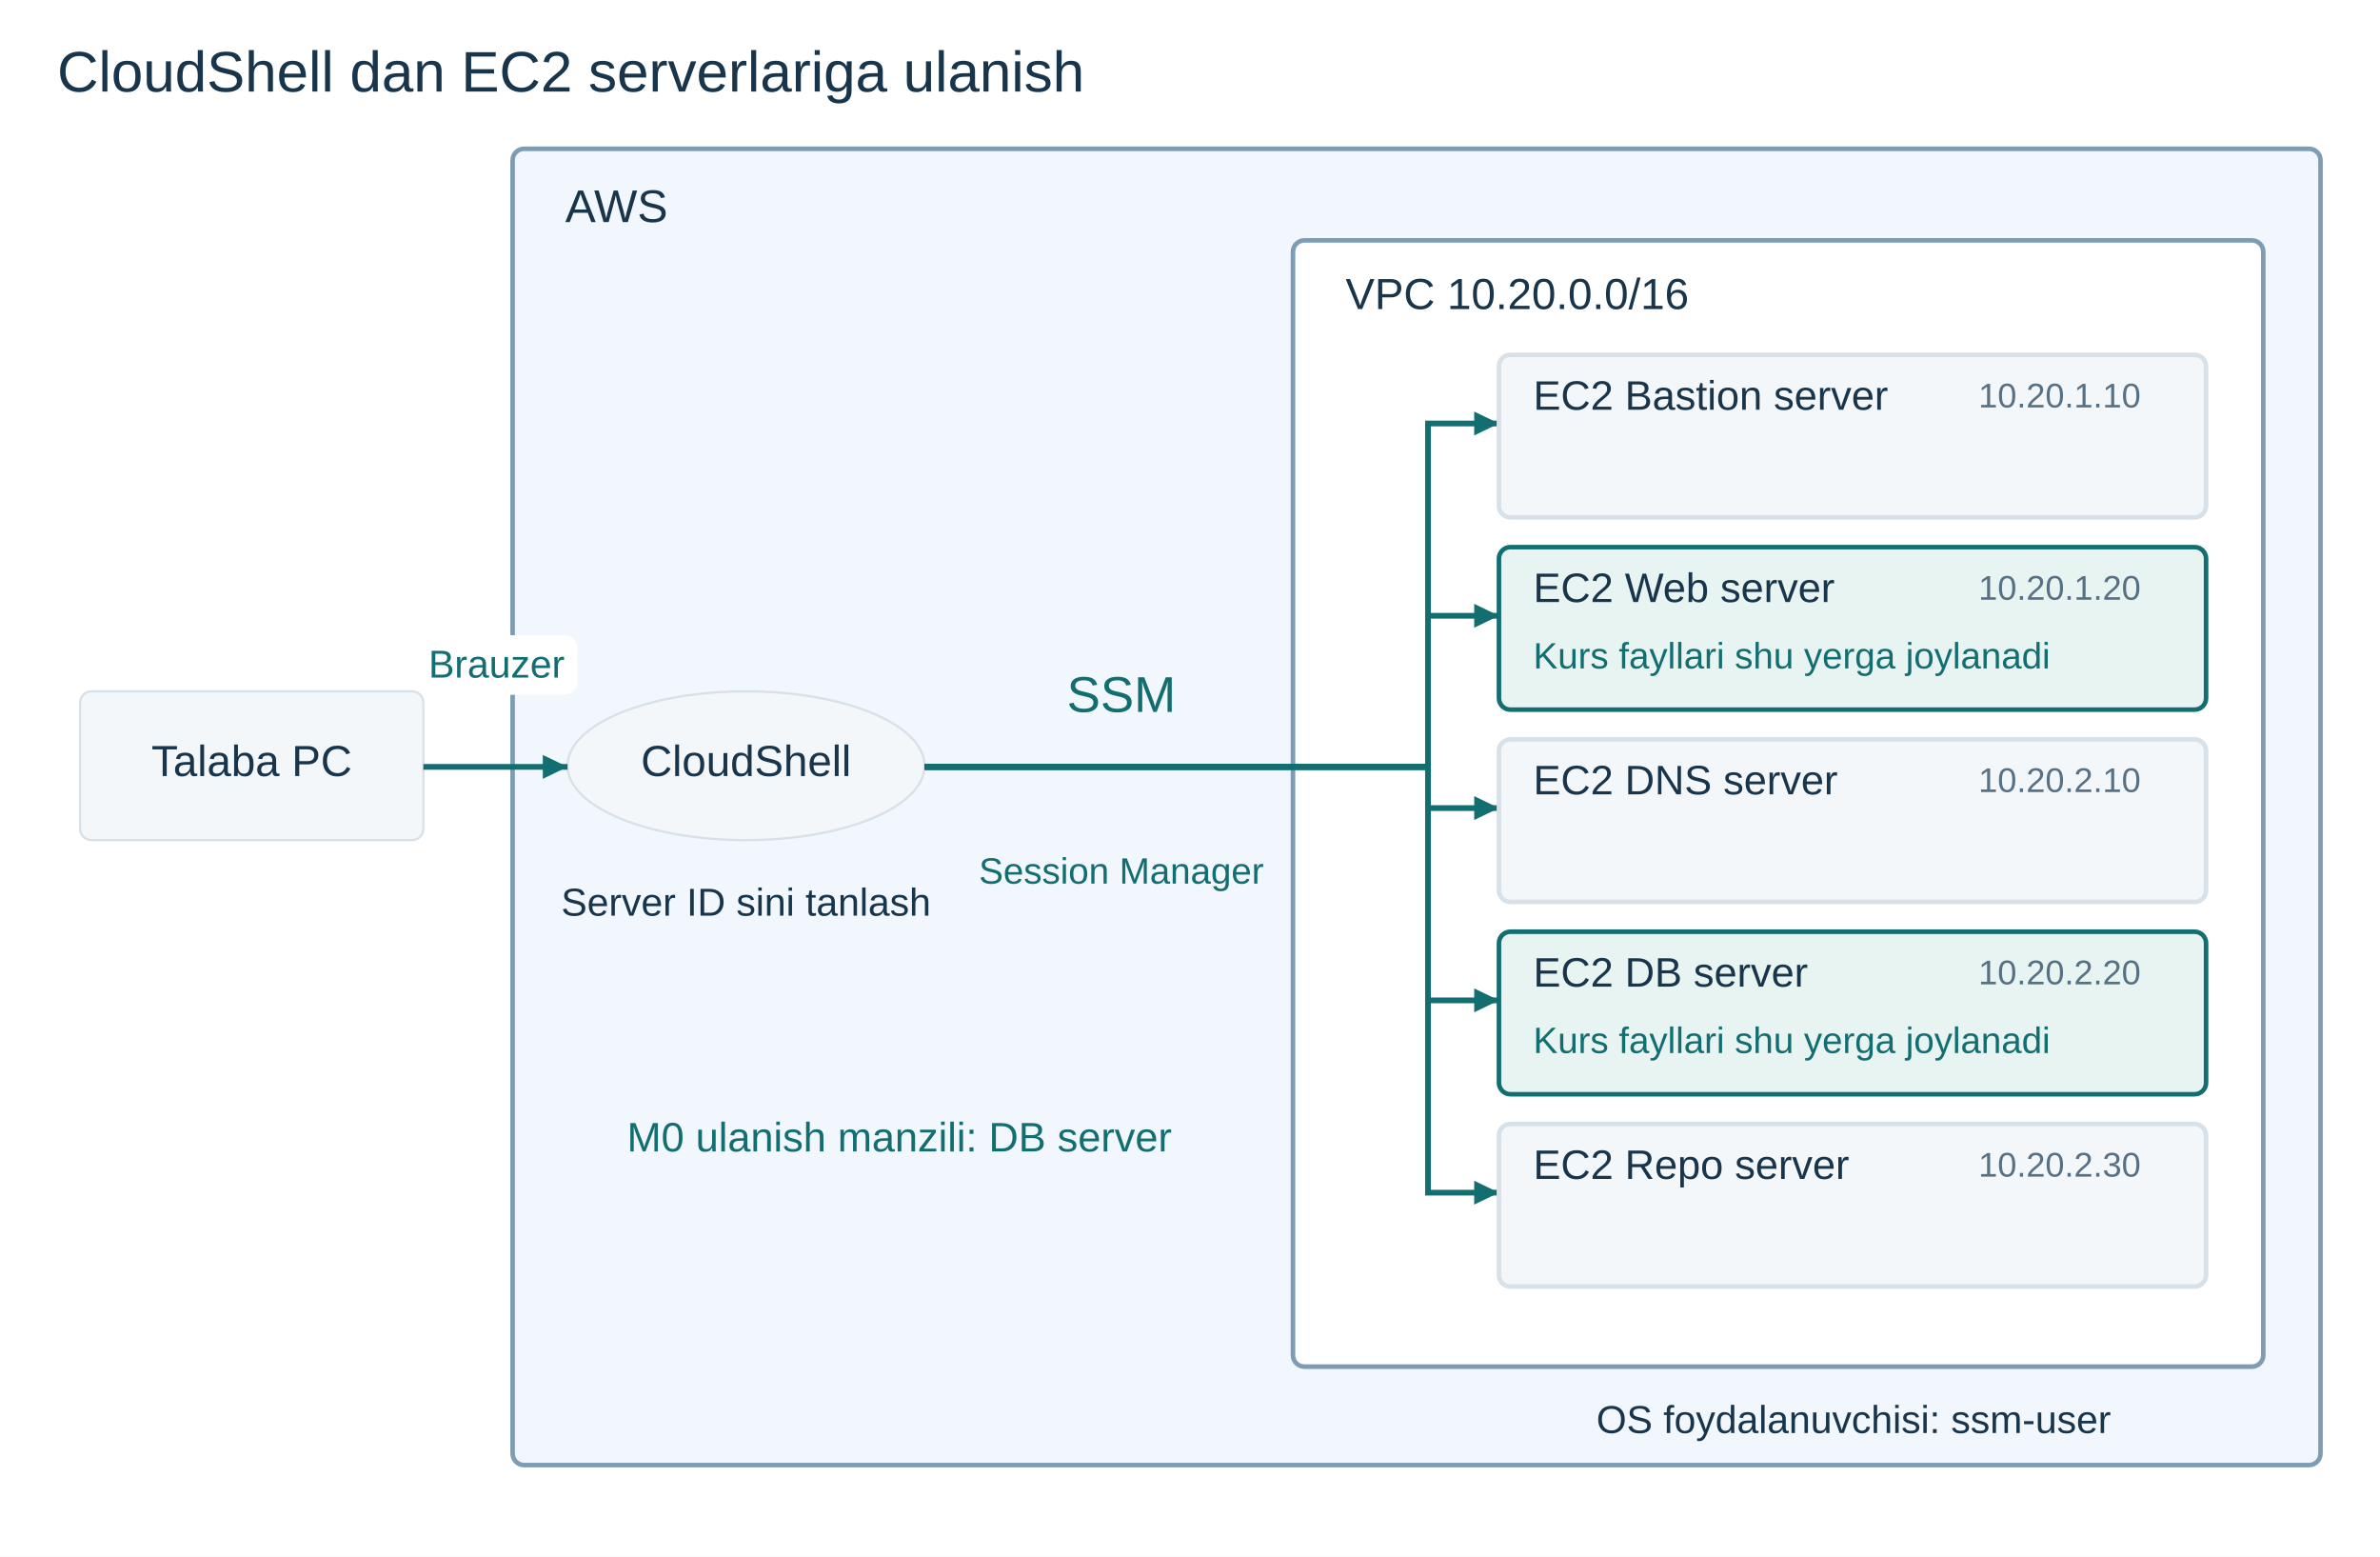
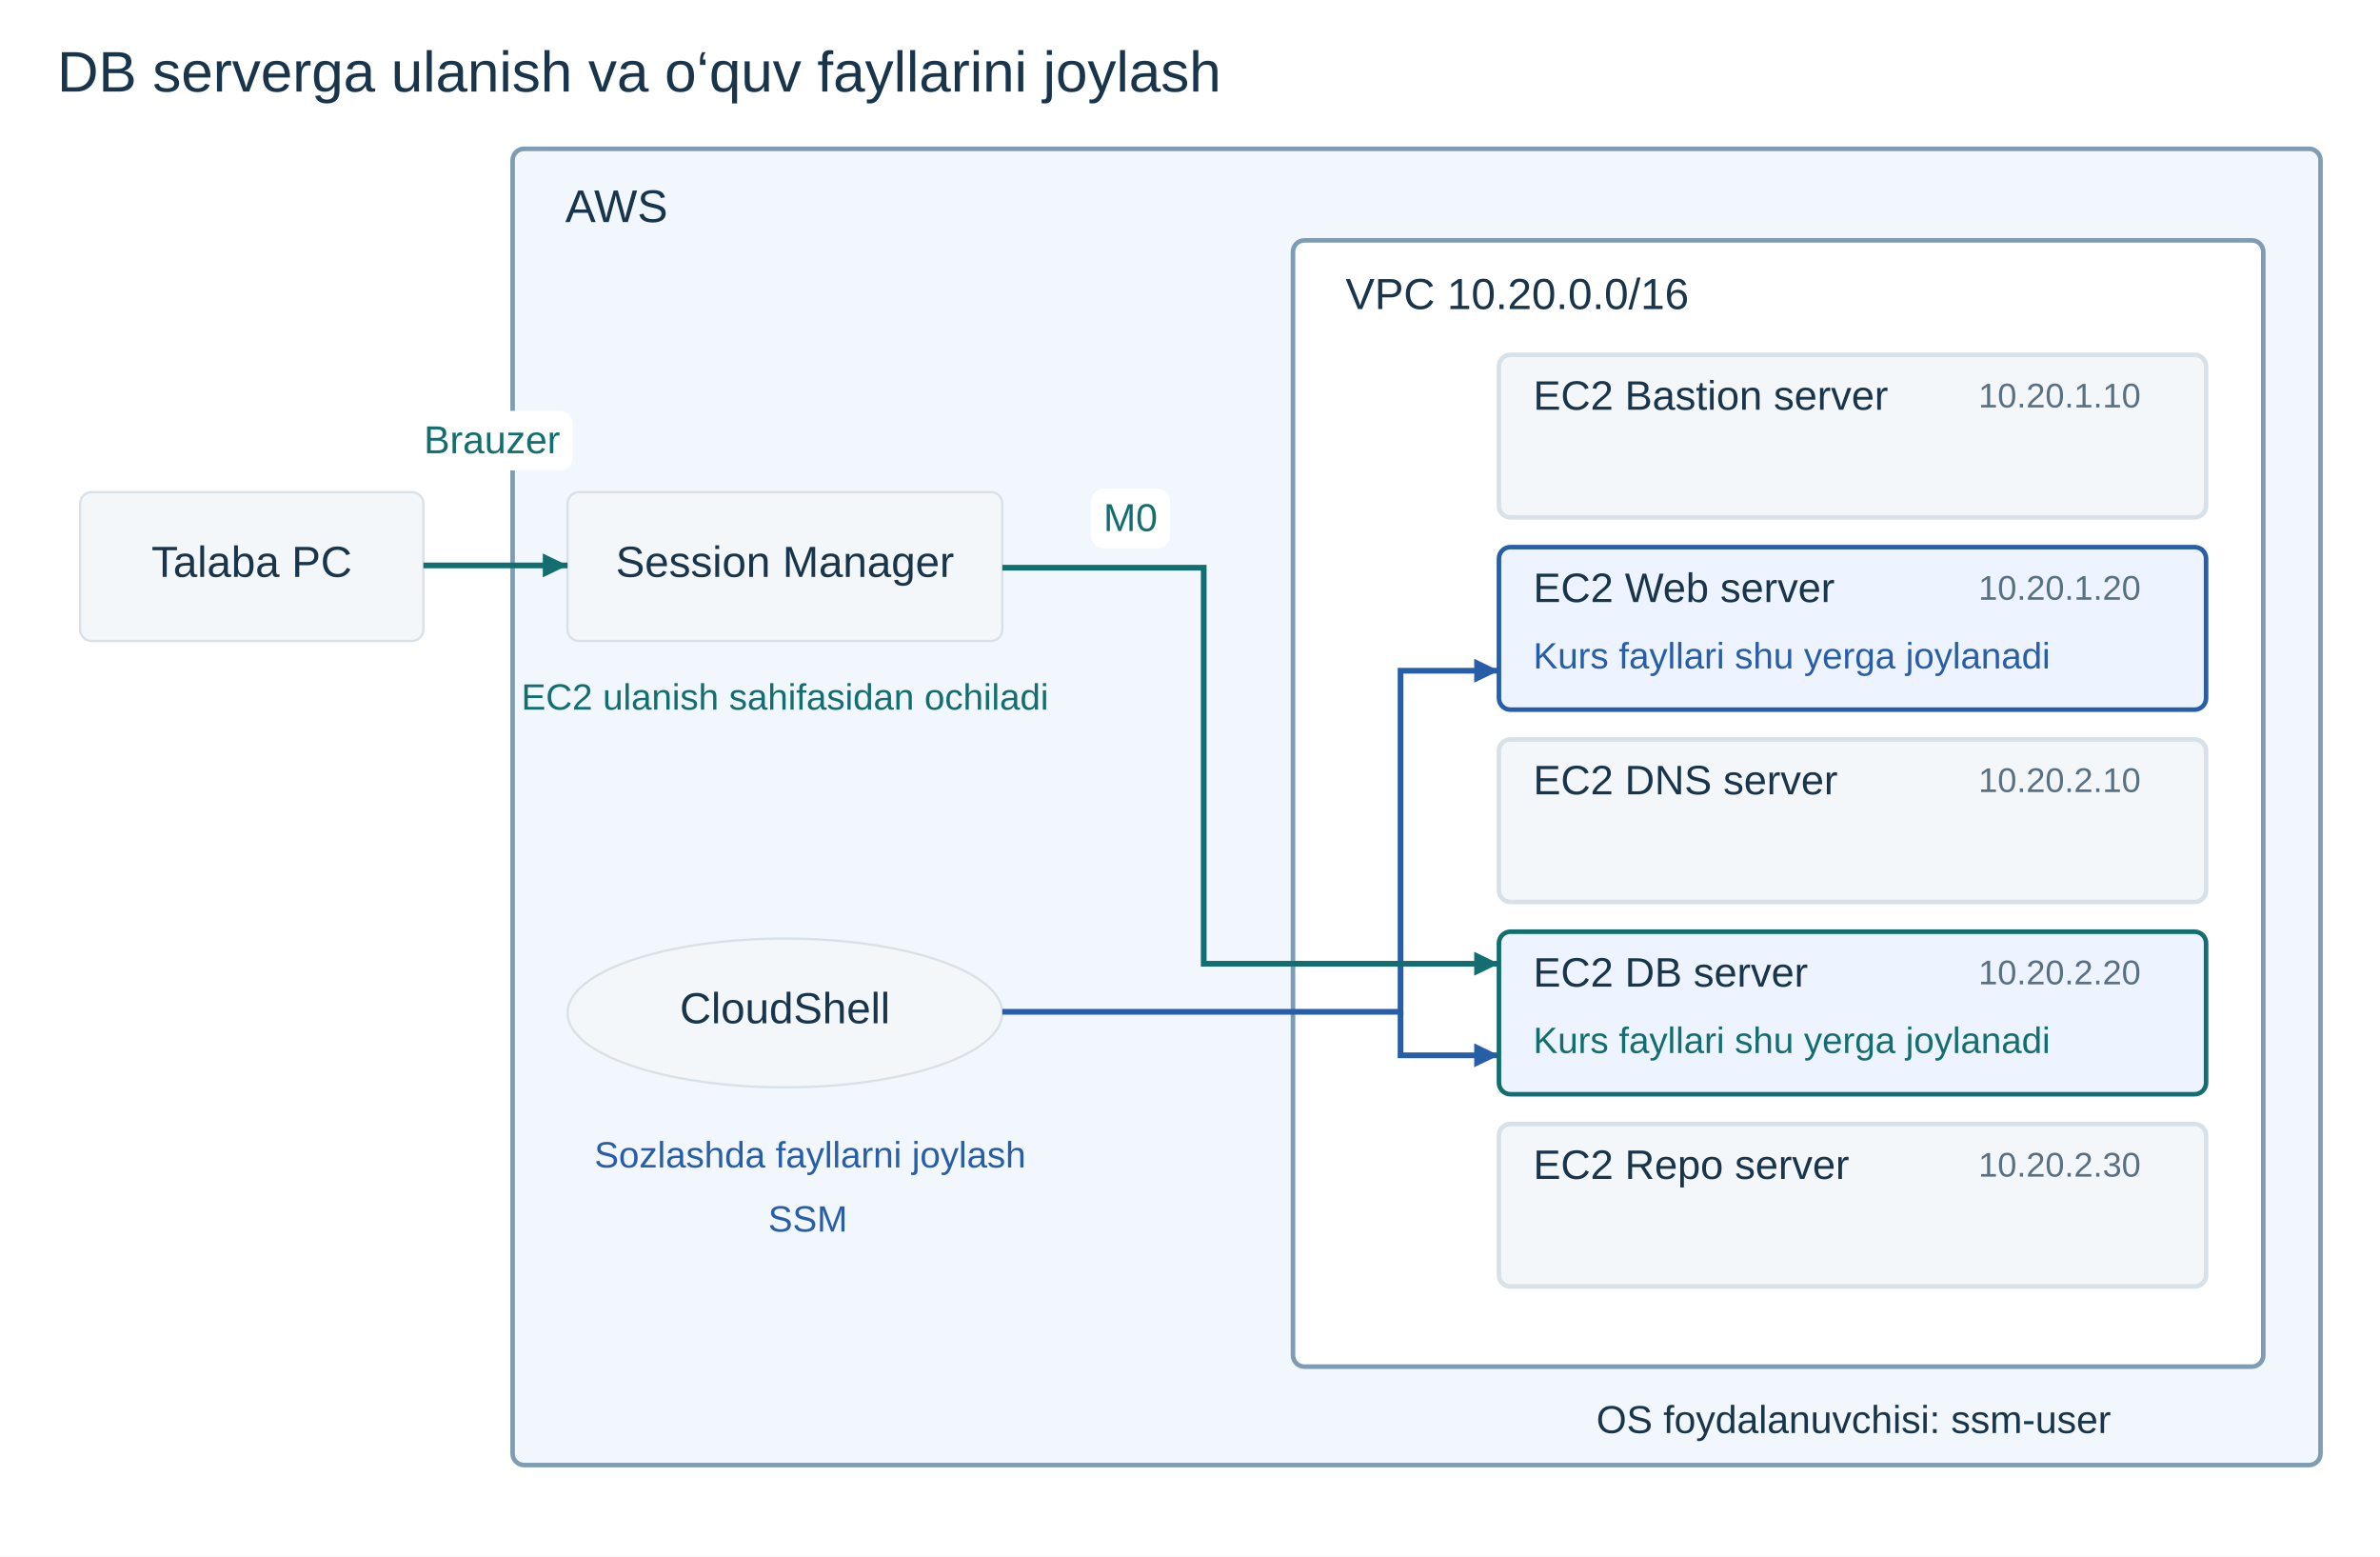
<svg xmlns="http://www.w3.org/2000/svg" width="1040" height="680" viewBox="0 0 1040 680" role="img">
  <rect width="1040" height="680" fill="white" />
-   <text x="25" y="40" font-size="25" font-family="Arial,MS Gothic,sans-serif" fill="#18354c">CloudShell dan EC2 serverlariga ulanish</text>
+   <text x="25" y="40" font-size="25" font-family="Arial,MS Gothic,sans-serif" fill="#18354c">DB serverga ulanish va o‘quv fayllarini joylash</text>
  <rect x="224" y="65" width="790" height="575" rx="5" fill="#f1f7fc" stroke="#7e9cb3" stroke-width="2" />
  <text x="247" y="97" font-size="20" font-family="Arial,MS Gothic,sans-serif" fill="#18354c">AWS</text>
  <rect x="565" y="105" width="424" height="492" rx="5" fill="white" stroke="#7e9cb3" stroke-width="2" />
  <text x="588" y="135" font-size="19" font-family="Arial,MS Gothic,sans-serif" fill="#18354c">VPC  10.20.0.0/16</text>
-   <rect x="35" y="302" width="150" height="65" rx="5" fill="#f4f7fa" stroke="#d8e1e8" stroke-width="1" />
-   <text x="110.0" y="339" font-size="19" font-family="Arial,MS Gothic,sans-serif" fill="#18354c" text-anchor="middle">Talaba PC</text>
-   <ellipse cx="326.0" cy="334.5" rx="78.0" ry="32.5" fill="#f4f7fa" stroke="#d8e1e8" stroke-width="1" />
-   <text x="326.0" y="339" font-size="19" font-family="Arial,MS Gothic,sans-serif" fill="#18354c" text-anchor="middle">CloudShell</text>
-   <polyline points="185,335 248,335" fill="none" stroke="#126e70" stroke-width="2.5" />
-   <polygon points="248.00,335.00 237.19,340.22 237.19,329.78" fill="#126e70" />
-   <rect x="182.25" y="278" width="69.5" height="25" rx="5" fill="white" stroke="white" stroke-width="1" />
-   <text x="217" y="296" font-size="17" font-family="Arial,MS Gothic,sans-serif" fill="#126e70" text-anchor="middle">Brauzer</text>
-   <text x="326" y="400" font-size="17" font-family="Arial,MS Gothic,sans-serif" fill="#18354c" text-anchor="middle">Server ID sini tanlash</text>
-   <text x="393" y="503" font-size="18" font-family="Arial,MS Gothic,sans-serif" fill="#126e70" text-anchor="middle">M0 ulanish manzili: DB server</text>
-   <text x="490" y="311" font-size="22" font-family="Arial,MS Gothic,sans-serif" fill="#126e70" text-anchor="middle">SSM</text>
-   <text x="490" y="386" font-size="16" font-family="Arial,MS Gothic,sans-serif" fill="#126e70" text-anchor="middle">Session Manager</text>
-   <polyline points="404,335 624,335 624,185 655,185" fill="none" stroke="#126e70" stroke-width="2.5" />
-   <polygon points="655.00,185.00 644.19,190.22 644.19,179.78" fill="#126e70" />
+   <rect x="35" y="215" width="150" height="65" rx="5" fill="#f4f7fa" stroke="#d8e1e8" stroke-width="1" />
+   <text x="110.0" y="252" font-size="19" font-family="Arial,MS Gothic,sans-serif" fill="#18354c" text-anchor="middle">Talaba PC</text>
+   <rect x="248" y="215" width="190" height="65" rx="5" fill="#f4f7fa" stroke="#d8e1e8" stroke-width="1" />
+   <text x="343.0" y="252" font-size="19" font-family="Arial,MS Gothic,sans-serif" fill="#18354c" text-anchor="middle">Session Manager</text>
+   <ellipse cx="343.0" cy="442.5" rx="95.0" ry="32.5" fill="#f4f7fa" stroke="#d8e1e8" stroke-width="1" />
+   <text x="343.0" y="447" font-size="19" font-family="Arial,MS Gothic,sans-serif" fill="#18354c" text-anchor="middle">CloudShell</text>
+   <polyline points="185,247 248,247" fill="none" stroke="#126e70" stroke-width="2.5" />
+   <polygon points="248.00,247.00 237.19,252.22 237.19,241.78" fill="#126e70" />
+   <rect x="180.25" y="180" width="69.5" height="25" rx="5" fill="white" stroke="white" stroke-width="1" />
+   <text x="215" y="198" font-size="17" font-family="Arial,MS Gothic,sans-serif" fill="#126e70" text-anchor="middle">Brauzer</text>
+   <text x="343" y="310" font-size="16" font-family="Arial,MS Gothic,sans-serif" fill="#126e70" text-anchor="middle">EC2 ulanish sahifasidan ochiladi</text>
+   <polyline points="438,442 612,442 612,293 655,293" fill="none" stroke="#285da8" stroke-width="2.5" />
+   <polygon points="655.00,293.00 644.19,298.22 644.19,287.78" fill="#285da8" />
+   <polyline points="612,442 612,461 655,461" fill="none" stroke="#285da8" stroke-width="2.5" />
+   <polygon points="655.00,461.00 644.19,466.22 644.19,455.78" fill="#285da8" />
+   <text x="354" y="510" font-size="16" font-family="Arial,MS Gothic,sans-serif" fill="#285da8" text-anchor="middle">Sozlashda fayllarni joylash</text>
+   <text x="353" y="538" font-size="16" font-family="Arial,MS Gothic,sans-serif" fill="#285da8" text-anchor="middle">SSM</text>
+   <polyline points="438,248 526,248 526,421 655,421" fill="none" stroke="#126e70" stroke-width="2.5" />
+   <polygon points="655.00,421.00 644.19,426.22 644.19,415.78" fill="#126e70" />
+   <rect x="477.25" y="214" width="33.5" height="25" rx="5" fill="white" stroke="white" stroke-width="1" />
+   <text x="494" y="232" font-size="17" font-family="Arial,MS Gothic,sans-serif" fill="#126e70" text-anchor="middle">M0</text>
  <rect x="655" y="155" width="309" height="71" rx="5" fill="#f4f7fa" stroke="#d8e1e8" stroke-width="2" />
  <text x="670" y="179" font-size="18" font-family="Arial,MS Gothic,sans-serif" fill="#18354c">EC2 Bastion server</text>
  <text x="900" y="178" font-size="15" font-family="Arial,MS Gothic,sans-serif" fill="#587083" text-anchor="middle">10.20.1.10</text>
-   <polyline points="404,335 624,335 624,269 655,269" fill="none" stroke="#126e70" stroke-width="2.5" />
-   <polygon points="655.00,269.00 644.19,274.22 644.19,263.78" fill="#126e70" />
-   <rect x="655" y="239" width="309" height="71" rx="5" fill="#e7f4f2" stroke="#126e70" stroke-width="2" />
+   <rect x="655" y="239" width="309" height="71" rx="5" fill="#edf4ff" stroke="#285da8" stroke-width="2" />
  <text x="670" y="263" font-size="18" font-family="Arial,MS Gothic,sans-serif" fill="#18354c">EC2 Web server</text>
  <text x="900" y="262" font-size="15" font-family="Arial,MS Gothic,sans-serif" fill="#587083" text-anchor="middle">10.20.1.20</text>
-   <text x="670" y="292" font-size="16" font-family="Arial,MS Gothic,sans-serif" fill="#126e70">Kurs fayllari shu yerga joylanadi</text>
-   <polyline points="404,335 624,335 624,353 655,353" fill="none" stroke="#126e70" stroke-width="2.5" />
-   <polygon points="655.00,353.00 644.19,358.22 644.19,347.78" fill="#126e70" />
+   <text x="670" y="292" font-size="16" font-family="Arial,MS Gothic,sans-serif" fill="#285da8">Kurs fayllari shu yerga joylanadi</text>
  <rect x="655" y="323" width="309" height="71" rx="5" fill="#f4f7fa" stroke="#d8e1e8" stroke-width="2" />
  <text x="670" y="347" font-size="18" font-family="Arial,MS Gothic,sans-serif" fill="#18354c">EC2 DNS server</text>
  <text x="900" y="346" font-size="15" font-family="Arial,MS Gothic,sans-serif" fill="#587083" text-anchor="middle">10.20.2.10</text>
-   <polyline points="404,335 624,335 624,437 655,437" fill="none" stroke="#126e70" stroke-width="2.5" />
-   <polygon points="655.00,437.00 644.19,442.22 644.19,431.78" fill="#126e70" />
-   <rect x="655" y="407" width="309" height="71" rx="5" fill="#e7f4f2" stroke="#126e70" stroke-width="2" />
+   <rect x="655" y="407" width="309" height="71" rx="5" fill="#edf4ff" stroke="#126e70" stroke-width="2" />
  <text x="670" y="431" font-size="18" font-family="Arial,MS Gothic,sans-serif" fill="#18354c">EC2 DB server</text>
  <text x="900" y="430" font-size="15" font-family="Arial,MS Gothic,sans-serif" fill="#587083" text-anchor="middle">10.20.2.20</text>
  <text x="670" y="460" font-size="16" font-family="Arial,MS Gothic,sans-serif" fill="#126e70">Kurs fayllari shu yerga joylanadi</text>
-   <polyline points="404,335 624,335 624,521 655,521" fill="none" stroke="#126e70" stroke-width="2.5" />
-   <polygon points="655.00,521.00 644.19,526.22 644.19,515.78" fill="#126e70" />
  <rect x="655" y="491" width="309" height="71" rx="5" fill="#f4f7fa" stroke="#d8e1e8" stroke-width="2" />
  <text x="670" y="515" font-size="18" font-family="Arial,MS Gothic,sans-serif" fill="#18354c">EC2 Repo server</text>
  <text x="900" y="514" font-size="15" font-family="Arial,MS Gothic,sans-serif" fill="#587083" text-anchor="middle">10.20.2.30</text>
  <text x="810" y="626" font-size="17" font-family="Arial,MS Gothic,sans-serif" fill="#18354c" text-anchor="middle">OS foydalanuvchisi: ssm-user</text>
</svg>
